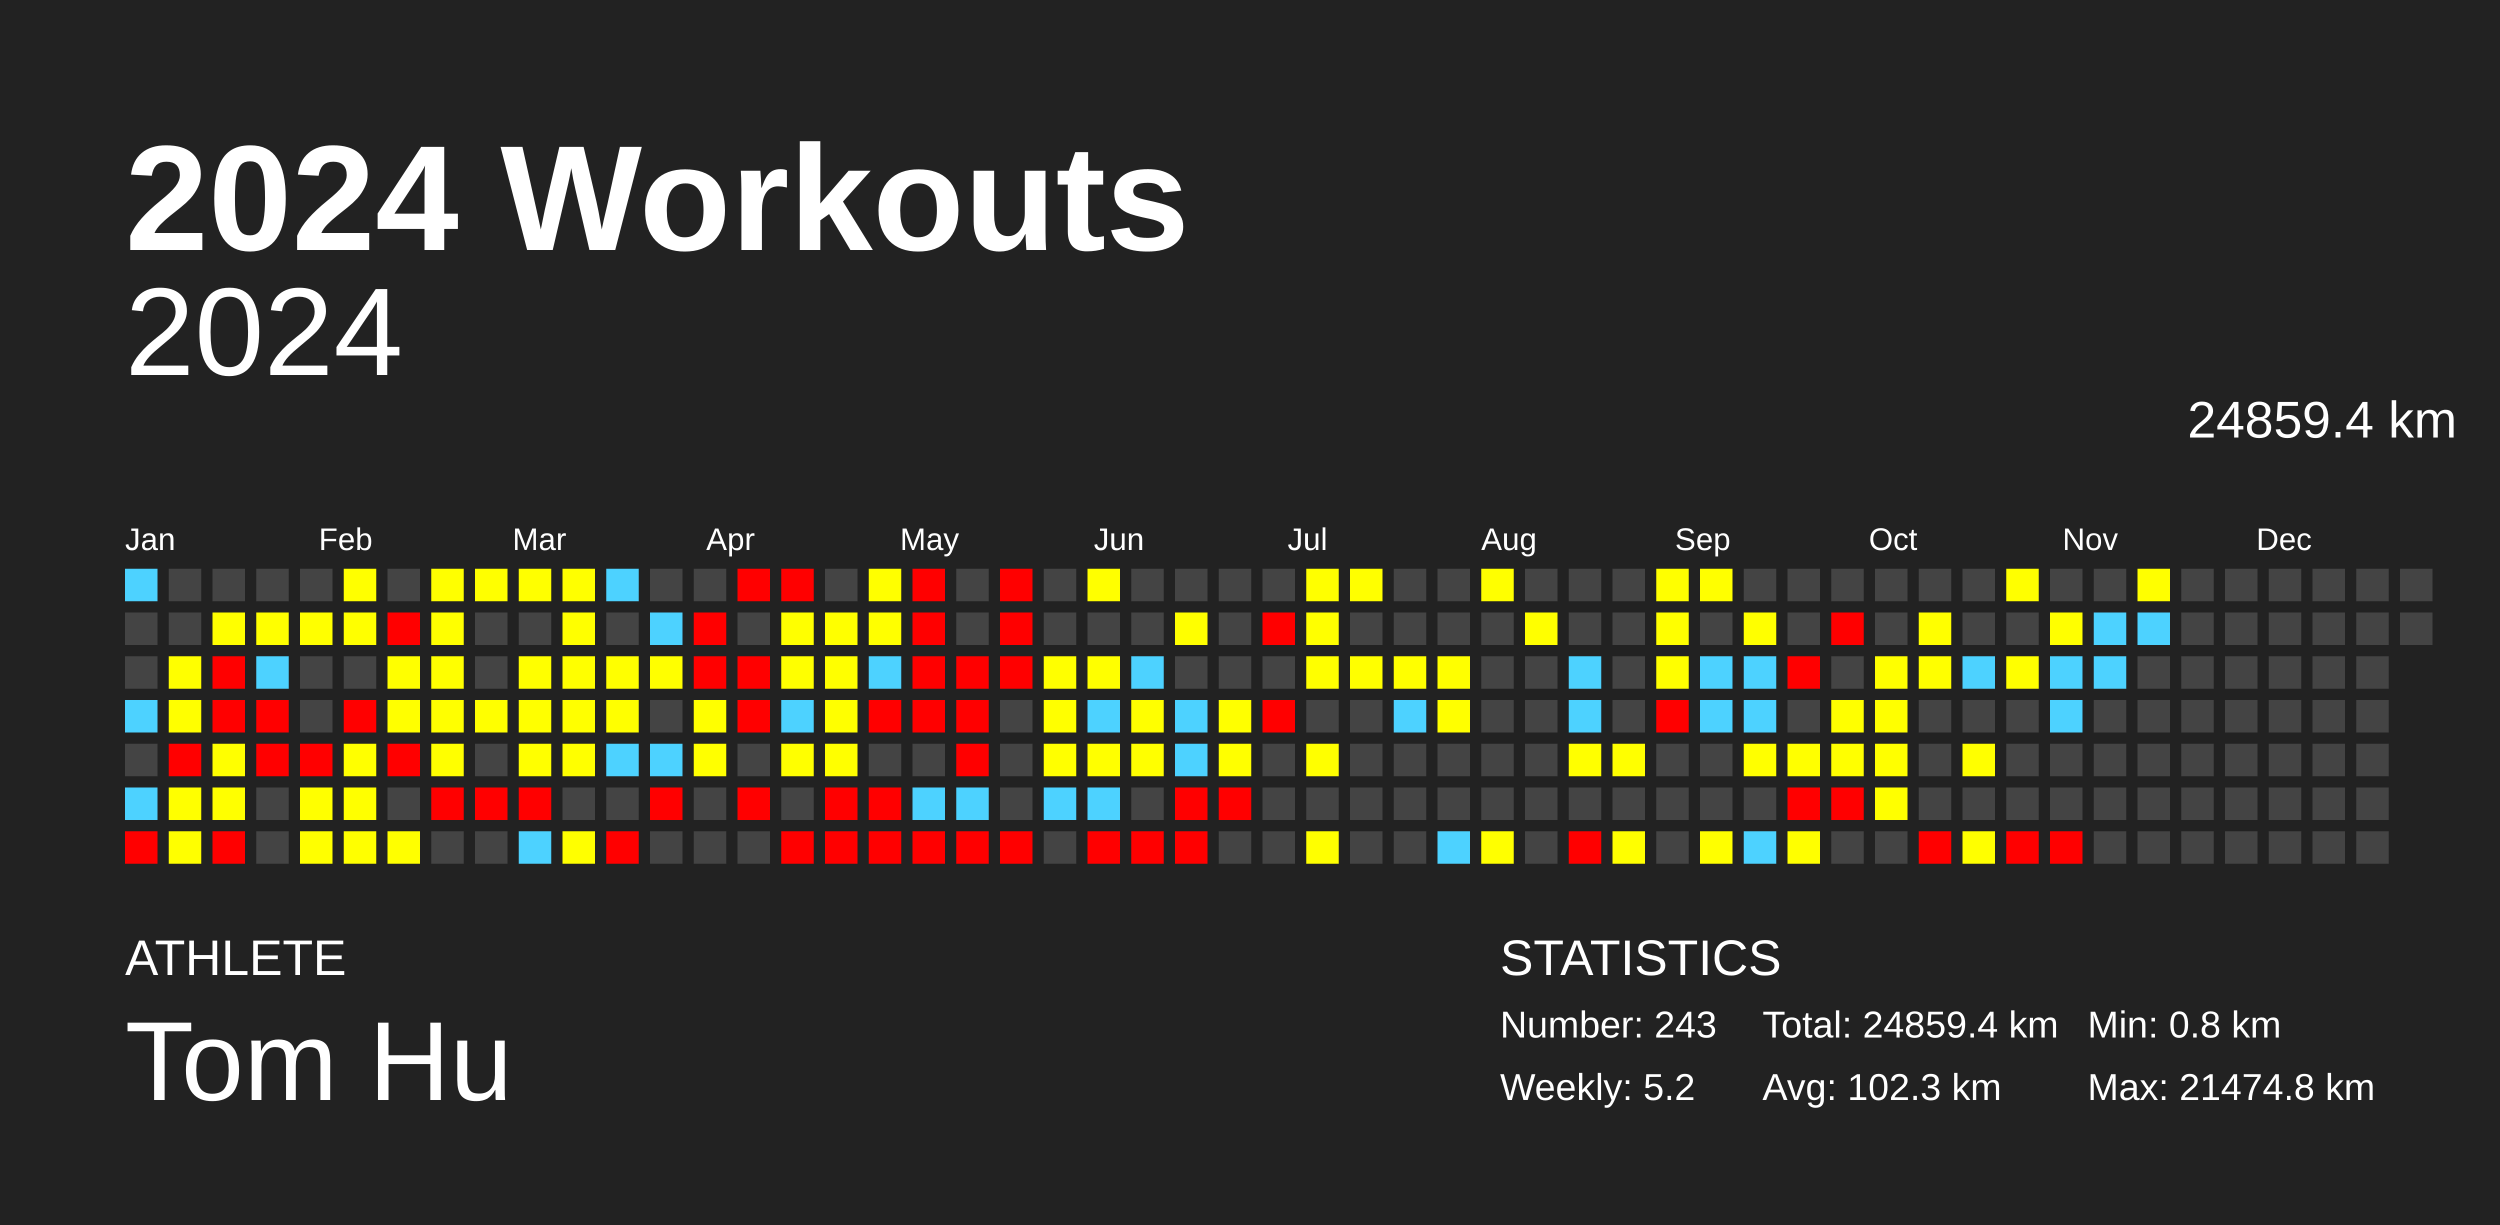
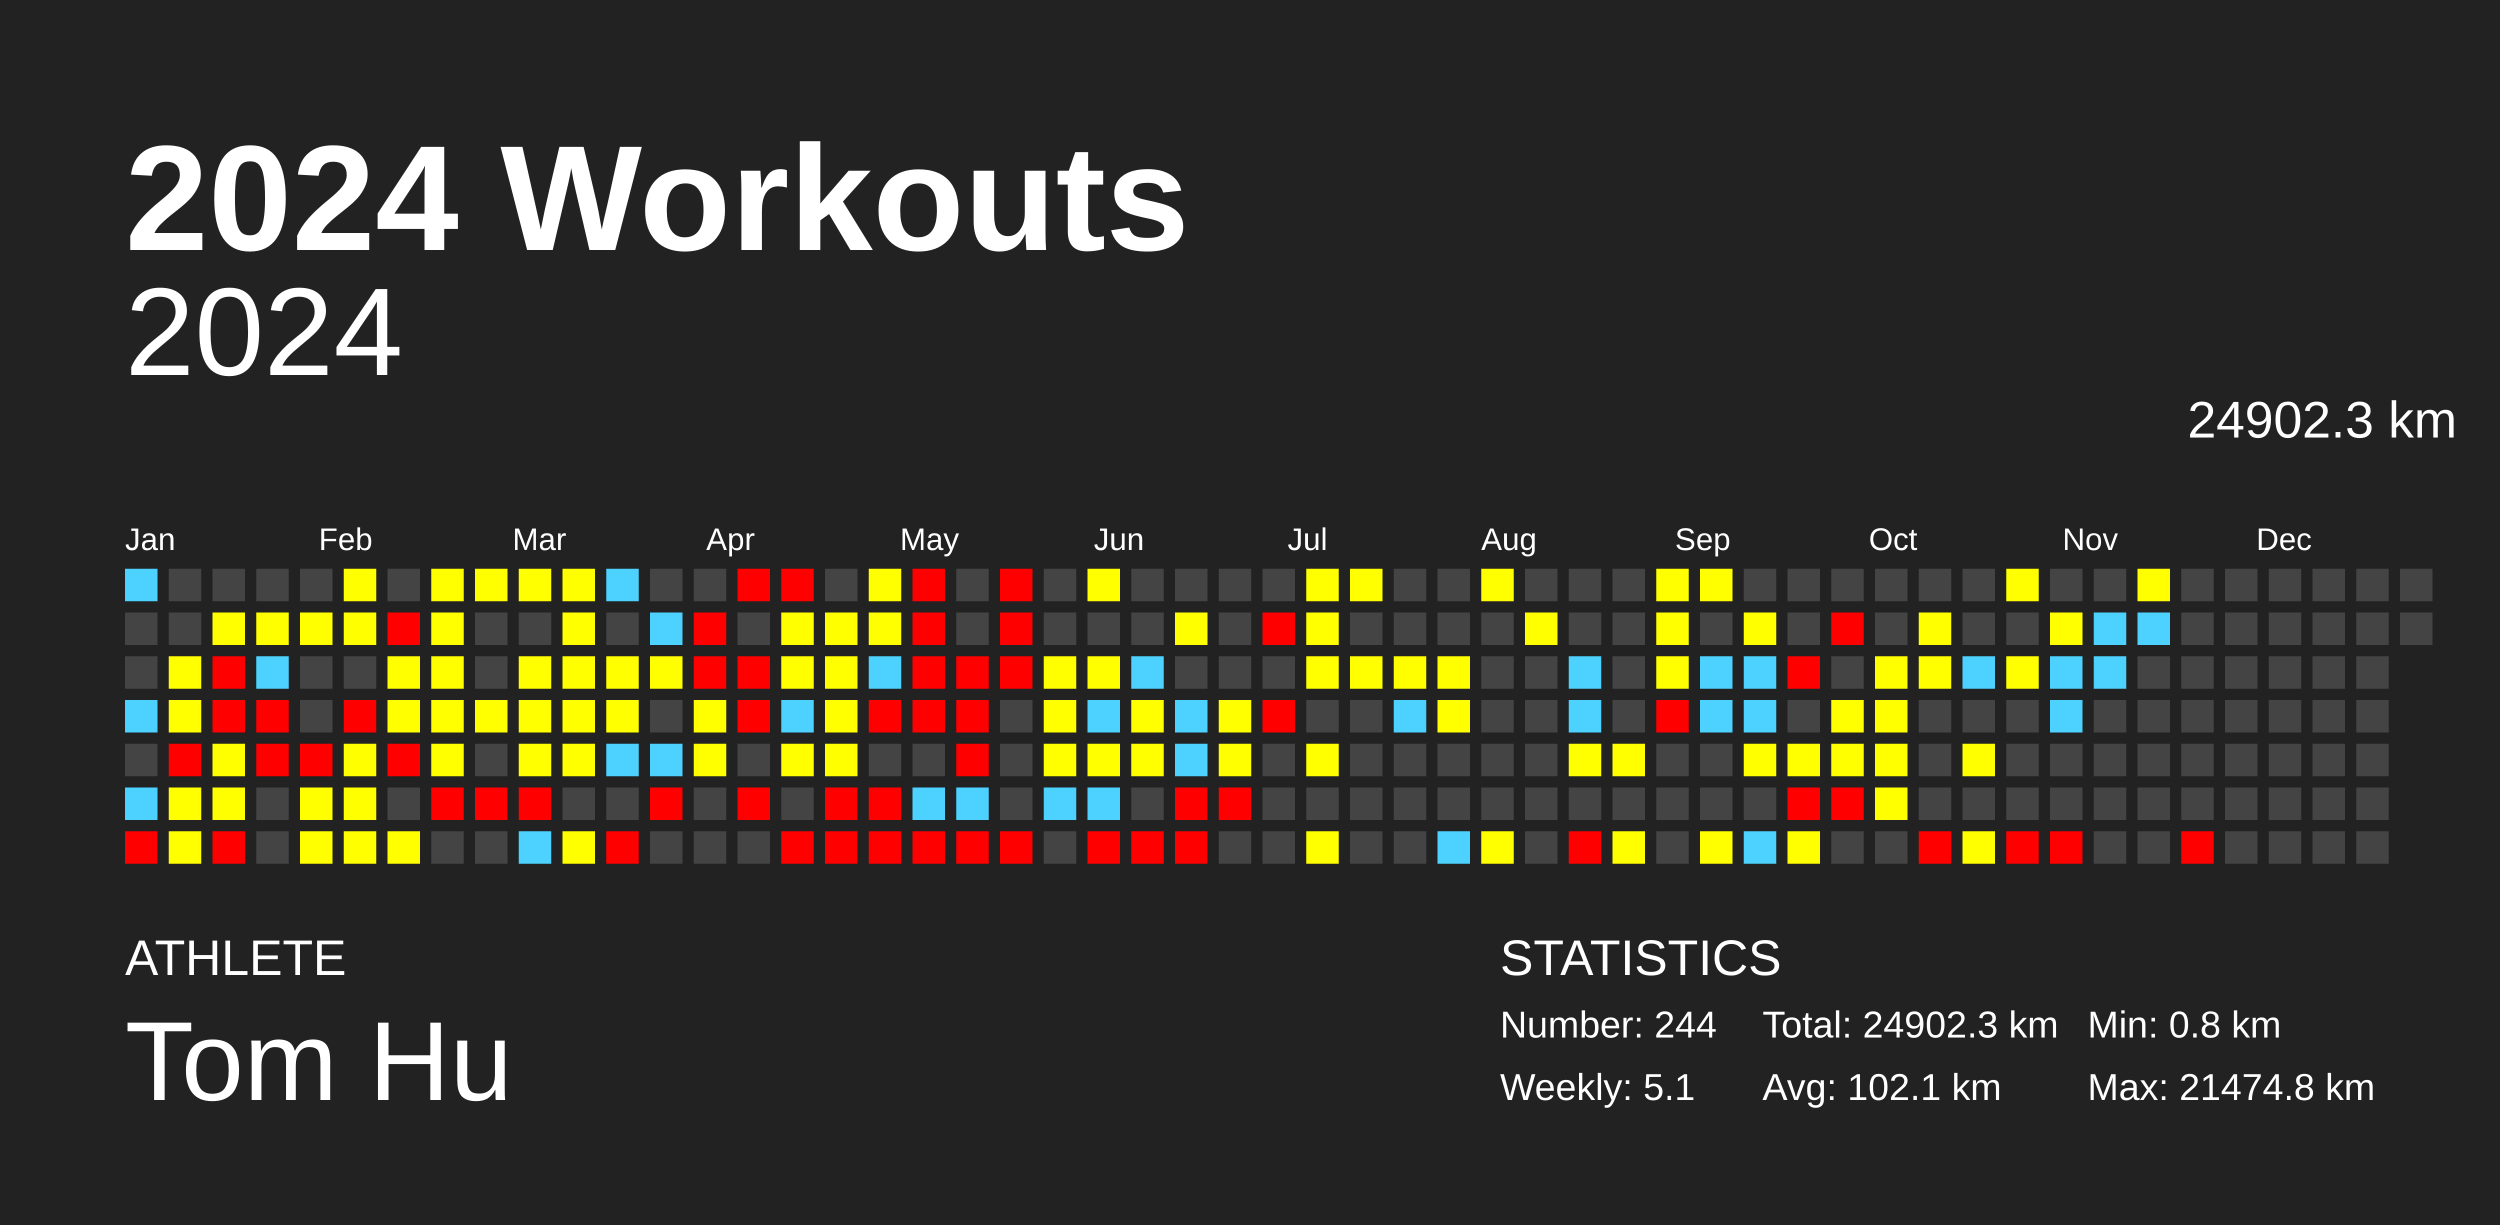
<svg xmlns="http://www.w3.org/2000/svg" baseProfile="full" height="98mm" version="1.1" viewBox="0,0,200,98" width="200mm">
  <defs />
  <rect fill="#222222" height="98" width="200" x="0" y="0" />
  <text fill="#FFFFFF" style="font-size:12px; font-family:Arial; font-weight:bold;" x="10" y="20">2024 Workouts</text>
  <text fill="#FFFFFF" style="font-size:4px; font-family:Arial" x="10" y="78">ATHLETE</text>
  <text fill="#FFFFFF" style="font-size:9px; font-family:Arial" x="10" y="88">Tom Hu</text>
  <text fill="#FFFFFF" style="font-size:4px; font-family:Arial" x="120" y="78">STATISTICS</text>
-   <text fill="#FFFFFF" style="font-size:3px; font-family:Arial" x="120" y="83">Number: 243</text>
-   <text fill="#FFFFFF" style="font-size:3px; font-family:Arial" x="120" y="88">Weekly: 5.2</text>
-   <text fill="#FFFFFF" style="font-size:3px; font-family:Arial" x="141" y="83">Total: 24859.4 km</text>
-   <text fill="#FFFFFF" style="font-size:3px; font-family:Arial" x="141" y="88">Avg: 102.3 km</text>
+   <text fill="#FFFFFF" style="font-size:3px; font-family:Arial" x="120" y="83">Number: 244</text>
+   <text fill="#FFFFFF" style="font-size:3px; font-family:Arial" x="120" y="88">Weekly: 5.1</text>
+   <text fill="#FFFFFF" style="font-size:3px; font-family:Arial" x="141" y="83">Total: 24902.3 km</text>
+   <text fill="#FFFFFF" style="font-size:3px; font-family:Arial" x="141" y="88">Avg: 102.1 km</text>
  <text fill="#FFFFFF" style="font-size:3px; font-family:Arial" x="167" y="83">Min: 0.8 km</text>
  <text fill="#FFFFFF" style="font-size:3px; font-family:Arial" x="167" y="88">Max: 21474.8 km</text>
  <text alignment-baseline="hanging" fill="#FFFFFF" style="font-size:10.0px; font-family:Arial;" x="10" y="30">2024</text>
-   <text alignment-baseline="hanging" fill="#FFFFFF" style="font-size:4.125px; font-family:Arial;" x="175" y="35">24859.4 km</text>
+   <text alignment-baseline="hanging" fill="#FFFFFF" style="font-size:4.125px; font-family:Arial;" x="175" y="35">24902.3 km</text>
  <text fill="#FFFFFF" style="font-size:2.5px; font-family:Arial" x="10.0" y="44">Jan</text>
  <text fill="#FFFFFF" style="font-size:2.5px; font-family:Arial" x="25.5" y="44">Feb</text>
  <text fill="#FFFFFF" style="font-size:2.5px; font-family:Arial" x="41.0" y="44">Mar</text>
  <text fill="#FFFFFF" style="font-size:2.5px; font-family:Arial" x="56.5" y="44">Apr</text>
  <text fill="#FFFFFF" style="font-size:2.5px; font-family:Arial" x="72.0" y="44">May</text>
  <text fill="#FFFFFF" style="font-size:2.5px; font-family:Arial" x="87.5" y="44">Jun</text>
  <text fill="#FFFFFF" style="font-size:2.5px; font-family:Arial" x="103.0" y="44">Jul</text>
  <text fill="#FFFFFF" style="font-size:2.5px; font-family:Arial" x="118.5" y="44">Aug</text>
  <text fill="#FFFFFF" style="font-size:2.5px; font-family:Arial" x="134.0" y="44">Sep</text>
  <text fill="#FFFFFF" style="font-size:2.5px; font-family:Arial" x="149.5" y="44">Oct</text>
  <text fill="#FFFFFF" style="font-size:2.5px; font-family:Arial" x="165.0" y="44">Nov</text>
  <text fill="#FFFFFF" style="font-size:2.5px; font-family:Arial" x="180.5" y="44">Dec</text>
  <rect fill="#4dd2ff" height="2.6" width="2.6" x="10.0" y="45.5" />
  <rect fill="#444444" height="2.6" width="2.6" x="10.0" y="49.0" />
  <rect fill="#444444" height="2.6" width="2.6" x="10.0" y="52.5" />
  <rect fill="#4dd2ff" height="2.6" width="2.6" x="10.0" y="56.0" />
  <rect fill="#444444" height="2.6" width="2.6" x="10.0" y="59.5" />
  <rect fill="#4dd2ff" height="2.6" width="2.6" x="10.0" y="63.0" />
  <rect fill="red" height="2.6" width="2.6" x="10.0" y="66.5" />
  <rect fill="#444444" height="2.6" width="2.6" x="13.5" y="45.5" />
  <rect fill="#444444" height="2.6" width="2.6" x="13.5" y="49.0" />
  <rect fill="#ffff00" height="2.6" width="2.6" x="13.5" y="52.5" />
  <rect fill="#ffff00" height="2.6" width="2.6" x="13.5" y="56.0" />
  <rect fill="red" height="2.6" width="2.6" x="13.5" y="59.5" />
  <rect fill="#ffff00" height="2.6" width="2.6" x="13.5" y="63.0" />
  <rect fill="#ffff00" height="2.6" width="2.6" x="13.5" y="66.5" />
  <rect fill="#444444" height="2.6" width="2.6" x="17.0" y="45.5" />
  <rect fill="#ffff00" height="2.6" width="2.6" x="17.0" y="49.0" />
  <rect fill="red" height="2.6" width="2.6" x="17.0" y="52.5" />
  <rect fill="red" height="2.6" width="2.6" x="17.0" y="56.0" />
  <rect fill="#ffff00" height="2.6" width="2.6" x="17.0" y="59.5" />
  <rect fill="#ffff00" height="2.6" width="2.6" x="17.0" y="63.0" />
  <rect fill="red" height="2.6" width="2.6" x="17.0" y="66.5" />
  <rect fill="#444444" height="2.6" width="2.6" x="20.5" y="45.5" />
  <rect fill="#ffff00" height="2.6" width="2.6" x="20.5" y="49.0" />
  <rect fill="#4dd2ff" height="2.6" width="2.6" x="20.5" y="52.5" />
  <rect fill="red" height="2.6" width="2.6" x="20.5" y="56.0" />
  <rect fill="red" height="2.6" width="2.6" x="20.5" y="59.5" />
  <rect fill="#444444" height="2.6" width="2.6" x="20.5" y="63.0" />
  <rect fill="#444444" height="2.6" width="2.6" x="20.5" y="66.5" />
  <rect fill="#444444" height="2.6" width="2.6" x="24.0" y="45.5" />
  <rect fill="#ffff00" height="2.6" width="2.6" x="24.0" y="49.0" />
  <rect fill="#444444" height="2.6" width="2.6" x="24.0" y="52.5" />
  <rect fill="#444444" height="2.6" width="2.6" x="24.0" y="56.0" />
  <rect fill="red" height="2.6" width="2.6" x="24.0" y="59.5" />
  <rect fill="#ffff00" height="2.6" width="2.6" x="24.0" y="63.0" />
  <rect fill="#ffff00" height="2.6" width="2.6" x="24.0" y="66.5" />
  <rect fill="#ffff00" height="2.6" width="2.6" x="27.5" y="45.5" />
  <rect fill="#ffff00" height="2.6" width="2.6" x="27.5" y="49.0" />
  <rect fill="#444444" height="2.6" width="2.6" x="27.5" y="52.5" />
  <rect fill="red" height="2.6" width="2.6" x="27.5" y="56.0" />
  <rect fill="#ffff00" height="2.6" width="2.6" x="27.5" y="59.5" />
  <rect fill="#ffff00" height="2.6" width="2.6" x="27.5" y="63.0" />
  <rect fill="#ffff00" height="2.6" width="2.6" x="27.5" y="66.5" />
  <rect fill="#444444" height="2.6" width="2.6" x="31.0" y="45.5" />
  <rect fill="red" height="2.6" width="2.6" x="31.0" y="49.0" />
  <rect fill="#ffff00" height="2.6" width="2.6" x="31.0" y="52.5" />
  <rect fill="#ffff00" height="2.6" width="2.6" x="31.0" y="56.0" />
  <rect fill="red" height="2.6" width="2.6" x="31.0" y="59.5" />
  <rect fill="#444444" height="2.6" width="2.6" x="31.0" y="63.0" />
  <rect fill="#ffff00" height="2.6" width="2.6" x="31.0" y="66.5" />
  <rect fill="#ffff00" height="2.6" width="2.6" x="34.5" y="45.5" />
  <rect fill="#ffff00" height="2.6" width="2.6" x="34.5" y="49.0" />
  <rect fill="#ffff00" height="2.6" width="2.6" x="34.5" y="52.5" />
  <rect fill="#ffff00" height="2.6" width="2.6" x="34.5" y="56.0" />
  <rect fill="#ffff00" height="2.6" width="2.6" x="34.5" y="59.5" />
  <rect fill="red" height="2.6" width="2.6" x="34.5" y="63.0" />
  <rect fill="#444444" height="2.6" width="2.6" x="34.5" y="66.5" />
  <rect fill="#ffff00" height="2.6" width="2.6" x="38.0" y="45.5" />
  <rect fill="#444444" height="2.6" width="2.6" x="38.0" y="49.0" />
  <rect fill="#444444" height="2.6" width="2.6" x="38.0" y="52.5" />
  <rect fill="#ffff00" height="2.6" width="2.6" x="38.0" y="56.0" />
  <rect fill="#444444" height="2.6" width="2.6" x="38.0" y="59.5" />
  <rect fill="red" height="2.6" width="2.6" x="38.0" y="63.0" />
  <rect fill="#444444" height="2.6" width="2.6" x="38.0" y="66.5" />
  <rect fill="#ffff00" height="2.6" width="2.6" x="41.5" y="45.5" />
  <rect fill="#444444" height="2.6" width="2.6" x="41.5" y="49.0" />
  <rect fill="#ffff00" height="2.6" width="2.6" x="41.5" y="52.5" />
  <rect fill="#ffff00" height="2.6" width="2.6" x="41.5" y="56.0" />
  <rect fill="#ffff00" height="2.6" width="2.6" x="41.5" y="59.5" />
  <rect fill="red" height="2.6" width="2.6" x="41.5" y="63.0" />
  <rect fill="#4dd2ff" height="2.6" width="2.6" x="41.5" y="66.5" />
  <rect fill="#ffff00" height="2.6" width="2.6" x="45.0" y="45.5" />
  <rect fill="#ffff00" height="2.6" width="2.6" x="45.0" y="49.0" />
  <rect fill="#ffff00" height="2.6" width="2.6" x="45.0" y="52.5" />
  <rect fill="#ffff00" height="2.6" width="2.6" x="45.0" y="56.0" />
  <rect fill="#ffff00" height="2.6" width="2.6" x="45.0" y="59.5" />
  <rect fill="#444444" height="2.6" width="2.6" x="45.0" y="63.0" />
  <rect fill="#ffff00" height="2.6" width="2.6" x="45.0" y="66.5" />
  <rect fill="#4dd2ff" height="2.6" width="2.6" x="48.5" y="45.5" />
  <rect fill="#444444" height="2.6" width="2.6" x="48.5" y="49.0" />
  <rect fill="#ffff00" height="2.6" width="2.6" x="48.5" y="52.5" />
  <rect fill="#ffff00" height="2.6" width="2.6" x="48.5" y="56.0" />
  <rect fill="#4dd2ff" height="2.6" width="2.6" x="48.5" y="59.5" />
  <rect fill="#444444" height="2.6" width="2.6" x="48.5" y="63.0" />
  <rect fill="red" height="2.6" width="2.6" x="48.5" y="66.5" />
  <rect fill="#444444" height="2.6" width="2.6" x="52.0" y="45.5" />
  <rect fill="#4dd2ff" height="2.6" width="2.6" x="52.0" y="49.0" />
  <rect fill="#ffff00" height="2.6" width="2.6" x="52.0" y="52.5" />
  <rect fill="#444444" height="2.6" width="2.6" x="52.0" y="56.0" />
  <rect fill="#4dd2ff" height="2.6" width="2.6" x="52.0" y="59.5" />
  <rect fill="red" height="2.6" width="2.6" x="52.0" y="63.0" />
  <rect fill="#444444" height="2.6" width="2.6" x="52.0" y="66.5" />
  <rect fill="#444444" height="2.6" width="2.6" x="55.5" y="45.5" />
  <rect fill="red" height="2.6" width="2.6" x="55.5" y="49.0" />
  <rect fill="red" height="2.6" width="2.6" x="55.5" y="52.5" />
  <rect fill="#ffff00" height="2.6" width="2.6" x="55.5" y="56.0" />
  <rect fill="#ffff00" height="2.6" width="2.6" x="55.5" y="59.5" />
  <rect fill="#444444" height="2.6" width="2.6" x="55.5" y="63.0" />
  <rect fill="#444444" height="2.6" width="2.6" x="55.5" y="66.5" />
  <rect fill="red" height="2.6" width="2.6" x="59.0" y="45.5" />
  <rect fill="#444444" height="2.6" width="2.6" x="59.0" y="49.0" />
  <rect fill="red" height="2.6" width="2.6" x="59.0" y="52.5" />
  <rect fill="red" height="2.6" width="2.6" x="59.0" y="56.0" />
  <rect fill="#444444" height="2.6" width="2.6" x="59.0" y="59.5" />
  <rect fill="red" height="2.6" width="2.6" x="59.0" y="63.0" />
  <rect fill="#444444" height="2.6" width="2.6" x="59.0" y="66.5" />
  <rect fill="red" height="2.6" width="2.6" x="62.5" y="45.5" />
  <rect fill="#ffff00" height="2.6" width="2.6" x="62.5" y="49.0" />
  <rect fill="#ffff00" height="2.6" width="2.6" x="62.5" y="52.5" />
  <rect fill="#4dd2ff" height="2.6" width="2.6" x="62.5" y="56.0" />
  <rect fill="#ffff00" height="2.6" width="2.6" x="62.5" y="59.5" />
  <rect fill="#444444" height="2.6" width="2.6" x="62.5" y="63.0" />
  <rect fill="red" height="2.6" width="2.6" x="62.5" y="66.5" />
  <rect fill="#444444" height="2.6" width="2.6" x="66.0" y="45.5" />
  <rect fill="#ffff00" height="2.6" width="2.6" x="66.0" y="49.0" />
  <rect fill="#ffff00" height="2.6" width="2.6" x="66.0" y="52.5" />
  <rect fill="#ffff00" height="2.6" width="2.6" x="66.0" y="56.0" />
  <rect fill="#ffff00" height="2.6" width="2.6" x="66.0" y="59.5" />
  <rect fill="red" height="2.6" width="2.6" x="66.0" y="63.0" />
  <rect fill="red" height="2.6" width="2.6" x="66.0" y="66.5" />
  <rect fill="#ffff00" height="2.6" width="2.6" x="69.5" y="45.5" />
  <rect fill="#ffff00" height="2.6" width="2.6" x="69.5" y="49.0" />
  <rect fill="#4dd2ff" height="2.6" width="2.6" x="69.5" y="52.5" />
  <rect fill="red" height="2.6" width="2.6" x="69.5" y="56.0" />
  <rect fill="#444444" height="2.6" width="2.6" x="69.5" y="59.5" />
  <rect fill="red" height="2.6" width="2.6" x="69.5" y="63.0" />
  <rect fill="red" height="2.6" width="2.6" x="69.5" y="66.5" />
  <rect fill="red" height="2.6" width="2.6" x="73.0" y="45.5" />
  <rect fill="red" height="2.6" width="2.6" x="73.0" y="49.0" />
  <rect fill="red" height="2.6" width="2.6" x="73.0" y="52.5" />
  <rect fill="red" height="2.6" width="2.6" x="73.0" y="56.0" />
  <rect fill="#444444" height="2.6" width="2.6" x="73.0" y="59.5" />
  <rect fill="#4dd2ff" height="2.6" width="2.6" x="73.0" y="63.0" />
  <rect fill="red" height="2.6" width="2.6" x="73.0" y="66.5" />
  <rect fill="#444444" height="2.6" width="2.6" x="76.5" y="45.5" />
  <rect fill="#444444" height="2.6" width="2.6" x="76.5" y="49.0" />
  <rect fill="red" height="2.6" width="2.6" x="76.5" y="52.5" />
  <rect fill="red" height="2.6" width="2.6" x="76.5" y="56.0" />
  <rect fill="red" height="2.6" width="2.6" x="76.5" y="59.5" />
  <rect fill="#4dd2ff" height="2.6" width="2.6" x="76.5" y="63.0" />
  <rect fill="red" height="2.6" width="2.6" x="76.5" y="66.5" />
  <rect fill="red" height="2.6" width="2.6" x="80.0" y="45.5" />
  <rect fill="red" height="2.6" width="2.6" x="80.0" y="49.0" />
  <rect fill="red" height="2.6" width="2.6" x="80.0" y="52.5" />
  <rect fill="#444444" height="2.6" width="2.6" x="80.0" y="56.0" />
  <rect fill="#444444" height="2.6" width="2.6" x="80.0" y="59.5" />
  <rect fill="#444444" height="2.6" width="2.6" x="80.0" y="63.0" />
  <rect fill="red" height="2.6" width="2.6" x="80.0" y="66.5" />
  <rect fill="#444444" height="2.6" width="2.6" x="83.5" y="45.5" />
  <rect fill="#444444" height="2.6" width="2.6" x="83.5" y="49.0" />
  <rect fill="#ffff00" height="2.6" width="2.6" x="83.5" y="52.5" />
  <rect fill="#ffff00" height="2.6" width="2.6" x="83.5" y="56.0" />
  <rect fill="#ffff00" height="2.6" width="2.6" x="83.5" y="59.5" />
  <rect fill="#4dd2ff" height="2.6" width="2.6" x="83.5" y="63.0" />
  <rect fill="#444444" height="2.6" width="2.6" x="83.5" y="66.5" />
  <rect fill="#ffff00" height="2.6" width="2.6" x="87.0" y="45.5" />
  <rect fill="#444444" height="2.6" width="2.6" x="87.0" y="49.0" />
  <rect fill="#ffff00" height="2.6" width="2.6" x="87.0" y="52.5" />
  <rect fill="#4dd2ff" height="2.6" width="2.6" x="87.0" y="56.0" />
  <rect fill="#ffff00" height="2.6" width="2.6" x="87.0" y="59.5" />
  <rect fill="#4dd2ff" height="2.6" width="2.6" x="87.0" y="63.0" />
  <rect fill="red" height="2.6" width="2.6" x="87.0" y="66.5" />
  <rect fill="#444444" height="2.6" width="2.6" x="90.5" y="45.5" />
  <rect fill="#444444" height="2.6" width="2.6" x="90.5" y="49.0" />
  <rect fill="#4dd2ff" height="2.6" width="2.6" x="90.5" y="52.5" />
  <rect fill="#ffff00" height="2.6" width="2.6" x="90.5" y="56.0" />
  <rect fill="#ffff00" height="2.6" width="2.6" x="90.5" y="59.5" />
  <rect fill="#444444" height="2.6" width="2.6" x="90.5" y="63.0" />
  <rect fill="red" height="2.6" width="2.6" x="90.5" y="66.5" />
  <rect fill="#444444" height="2.6" width="2.6" x="94.0" y="45.5" />
  <rect fill="#ffff00" height="2.6" width="2.6" x="94.0" y="49.0" />
  <rect fill="#444444" height="2.6" width="2.6" x="94.0" y="52.5" />
  <rect fill="#4dd2ff" height="2.6" width="2.6" x="94.0" y="56.0" />
  <rect fill="#4dd2ff" height="2.6" width="2.6" x="94.0" y="59.5" />
  <rect fill="red" height="2.6" width="2.6" x="94.0" y="63.0" />
  <rect fill="red" height="2.6" width="2.6" x="94.0" y="66.5" />
  <rect fill="#444444" height="2.6" width="2.6" x="97.5" y="45.5" />
  <rect fill="#444444" height="2.6" width="2.6" x="97.5" y="49.0" />
  <rect fill="#444444" height="2.6" width="2.6" x="97.5" y="52.5" />
  <rect fill="#ffff00" height="2.6" width="2.6" x="97.5" y="56.0" />
  <rect fill="#ffff00" height="2.6" width="2.6" x="97.5" y="59.5" />
  <rect fill="red" height="2.6" width="2.6" x="97.5" y="63.0" />
  <rect fill="#444444" height="2.6" width="2.6" x="97.5" y="66.5" />
  <rect fill="#444444" height="2.6" width="2.6" x="101.0" y="45.5" />
  <rect fill="red" height="2.6" width="2.6" x="101.0" y="49.0" />
  <rect fill="#444444" height="2.6" width="2.6" x="101.0" y="52.5" />
  <rect fill="red" height="2.6" width="2.6" x="101.0" y="56.0" />
  <rect fill="#444444" height="2.6" width="2.6" x="101.0" y="59.5" />
  <rect fill="#444444" height="2.6" width="2.6" x="101.0" y="63.0" />
  <rect fill="#444444" height="2.6" width="2.6" x="101.0" y="66.5" />
  <rect fill="#ffff00" height="2.6" width="2.6" x="104.5" y="45.5" />
  <rect fill="#ffff00" height="2.6" width="2.6" x="104.5" y="49.0" />
  <rect fill="#ffff00" height="2.6" width="2.6" x="104.5" y="52.5" />
  <rect fill="#444444" height="2.6" width="2.6" x="104.5" y="56.0" />
  <rect fill="#ffff00" height="2.6" width="2.6" x="104.5" y="59.5" />
  <rect fill="#444444" height="2.6" width="2.6" x="104.5" y="63.0" />
  <rect fill="#ffff00" height="2.6" width="2.6" x="104.5" y="66.5" />
  <rect fill="#ffff00" height="2.6" width="2.6" x="108.0" y="45.5" />
  <rect fill="#444444" height="2.6" width="2.6" x="108.0" y="49.0" />
  <rect fill="#ffff00" height="2.6" width="2.6" x="108.0" y="52.5" />
  <rect fill="#444444" height="2.6" width="2.6" x="108.0" y="56.0" />
  <rect fill="#444444" height="2.6" width="2.6" x="108.0" y="59.5" />
  <rect fill="#444444" height="2.6" width="2.6" x="108.0" y="63.0" />
  <rect fill="#444444" height="2.6" width="2.6" x="108.0" y="66.5" />
  <rect fill="#444444" height="2.6" width="2.6" x="111.5" y="45.5" />
  <rect fill="#444444" height="2.6" width="2.6" x="111.5" y="49.0" />
  <rect fill="#ffff00" height="2.6" width="2.6" x="111.5" y="52.5" />
  <rect fill="#4dd2ff" height="2.6" width="2.6" x="111.5" y="56.0" />
  <rect fill="#444444" height="2.6" width="2.6" x="111.5" y="59.5" />
  <rect fill="#444444" height="2.6" width="2.6" x="111.5" y="63.0" />
  <rect fill="#444444" height="2.6" width="2.6" x="111.5" y="66.5" />
  <rect fill="#444444" height="2.6" width="2.6" x="115.0" y="45.5" />
  <rect fill="#444444" height="2.6" width="2.6" x="115.0" y="49.0" />
  <rect fill="#ffff00" height="2.6" width="2.6" x="115.0" y="52.5" />
  <rect fill="#ffff00" height="2.6" width="2.6" x="115.0" y="56.0" />
  <rect fill="#444444" height="2.6" width="2.6" x="115.0" y="59.5" />
  <rect fill="#444444" height="2.6" width="2.6" x="115.0" y="63.0" />
  <rect fill="#4dd2ff" height="2.6" width="2.6" x="115.0" y="66.5" />
  <rect fill="#ffff00" height="2.6" width="2.6" x="118.5" y="45.5" />
  <rect fill="#444444" height="2.6" width="2.6" x="118.5" y="49.0" />
  <rect fill="#444444" height="2.6" width="2.6" x="118.5" y="52.5" />
  <rect fill="#444444" height="2.6" width="2.6" x="118.5" y="56.0" />
  <rect fill="#444444" height="2.6" width="2.6" x="118.5" y="59.5" />
  <rect fill="#444444" height="2.6" width="2.6" x="118.5" y="63.0" />
  <rect fill="#ffff00" height="2.6" width="2.6" x="118.5" y="66.5" />
  <rect fill="#444444" height="2.6" width="2.6" x="122.0" y="45.5" />
  <rect fill="#ffff00" height="2.6" width="2.6" x="122.0" y="49.0" />
  <rect fill="#444444" height="2.6" width="2.6" x="122.0" y="52.5" />
  <rect fill="#444444" height="2.6" width="2.6" x="122.0" y="56.0" />
  <rect fill="#444444" height="2.6" width="2.6" x="122.0" y="59.5" />
  <rect fill="#444444" height="2.6" width="2.6" x="122.0" y="63.0" />
  <rect fill="#444444" height="2.6" width="2.6" x="122.0" y="66.5" />
  <rect fill="#444444" height="2.6" width="2.6" x="125.5" y="45.5" />
  <rect fill="#444444" height="2.6" width="2.6" x="125.5" y="49.0" />
  <rect fill="#4dd2ff" height="2.6" width="2.6" x="125.5" y="52.5" />
  <rect fill="#4dd2ff" height="2.6" width="2.6" x="125.5" y="56.0" />
  <rect fill="#ffff00" height="2.6" width="2.6" x="125.5" y="59.5" />
  <rect fill="#444444" height="2.6" width="2.6" x="125.5" y="63.0" />
  <rect fill="red" height="2.6" width="2.6" x="125.5" y="66.5" />
  <rect fill="#444444" height="2.6" width="2.6" x="129.0" y="45.5" />
  <rect fill="#444444" height="2.6" width="2.6" x="129.0" y="49.0" />
  <rect fill="#444444" height="2.6" width="2.6" x="129.0" y="52.5" />
  <rect fill="#444444" height="2.6" width="2.6" x="129.0" y="56.0" />
  <rect fill="#ffff00" height="2.6" width="2.6" x="129.0" y="59.5" />
  <rect fill="#444444" height="2.6" width="2.6" x="129.0" y="63.0" />
  <rect fill="#ffff00" height="2.6" width="2.6" x="129.0" y="66.5" />
  <rect fill="#ffff00" height="2.6" width="2.6" x="132.5" y="45.5" />
  <rect fill="#ffff00" height="2.6" width="2.6" x="132.5" y="49.0" />
  <rect fill="#ffff00" height="2.6" width="2.6" x="132.5" y="52.5" />
  <rect fill="red" height="2.6" width="2.6" x="132.5" y="56.0" />
  <rect fill="#444444" height="2.6" width="2.6" x="132.5" y="59.5" />
  <rect fill="#444444" height="2.6" width="2.6" x="132.5" y="63.0" />
  <rect fill="#444444" height="2.6" width="2.6" x="132.5" y="66.5" />
  <rect fill="#ffff00" height="2.6" width="2.6" x="136.0" y="45.5" />
  <rect fill="#444444" height="2.6" width="2.6" x="136.0" y="49.0" />
  <rect fill="#4dd2ff" height="2.6" width="2.6" x="136.0" y="52.5" />
  <rect fill="#4dd2ff" height="2.6" width="2.6" x="136.0" y="56.0" />
  <rect fill="#444444" height="2.6" width="2.6" x="136.0" y="59.5" />
  <rect fill="#444444" height="2.6" width="2.6" x="136.0" y="63.0" />
  <rect fill="#ffff00" height="2.6" width="2.6" x="136.0" y="66.5" />
  <rect fill="#444444" height="2.6" width="2.6" x="139.5" y="45.5" />
  <rect fill="#ffff00" height="2.6" width="2.6" x="139.5" y="49.0" />
  <rect fill="#4dd2ff" height="2.6" width="2.6" x="139.5" y="52.5" />
  <rect fill="#4dd2ff" height="2.6" width="2.6" x="139.5" y="56.0" />
  <rect fill="#ffff00" height="2.6" width="2.6" x="139.5" y="59.5" />
  <rect fill="#444444" height="2.6" width="2.6" x="139.5" y="63.0" />
  <rect fill="#4dd2ff" height="2.6" width="2.6" x="139.5" y="66.5" />
  <rect fill="#444444" height="2.6" width="2.6" x="143.0" y="45.5" />
  <rect fill="#444444" height="2.6" width="2.6" x="143.0" y="49.0" />
  <rect fill="red" height="2.6" width="2.6" x="143.0" y="52.5" />
  <rect fill="#444444" height="2.6" width="2.6" x="143.0" y="56.0" />
  <rect fill="#ffff00" height="2.6" width="2.6" x="143.0" y="59.5" />
  <rect fill="red" height="2.6" width="2.6" x="143.0" y="63.0" />
  <rect fill="#ffff00" height="2.6" width="2.6" x="143.0" y="66.5" />
  <rect fill="#444444" height="2.6" width="2.6" x="146.5" y="45.5" />
  <rect fill="red" height="2.6" width="2.6" x="146.5" y="49.0" />
  <rect fill="#444444" height="2.6" width="2.6" x="146.5" y="52.5" />
  <rect fill="#ffff00" height="2.6" width="2.6" x="146.5" y="56.0" />
  <rect fill="#ffff00" height="2.6" width="2.6" x="146.5" y="59.5" />
  <rect fill="red" height="2.6" width="2.6" x="146.5" y="63.0" />
  <rect fill="#444444" height="2.6" width="2.6" x="146.5" y="66.5" />
  <rect fill="#444444" height="2.6" width="2.6" x="150.0" y="45.5" />
  <rect fill="#444444" height="2.6" width="2.6" x="150.0" y="49.0" />
  <rect fill="#ffff00" height="2.6" width="2.6" x="150.0" y="52.5" />
  <rect fill="#ffff00" height="2.6" width="2.6" x="150.0" y="56.0" />
  <rect fill="#ffff00" height="2.6" width="2.6" x="150.0" y="59.5" />
  <rect fill="#ffff00" height="2.6" width="2.6" x="150.0" y="63.0" />
  <rect fill="#444444" height="2.6" width="2.6" x="150.0" y="66.5" />
  <rect fill="#444444" height="2.6" width="2.6" x="153.5" y="45.5" />
  <rect fill="#ffff00" height="2.6" width="2.6" x="153.5" y="49.0" />
  <rect fill="#ffff00" height="2.6" width="2.6" x="153.5" y="52.5" />
  <rect fill="#444444" height="2.6" width="2.6" x="153.5" y="56.0" />
  <rect fill="#444444" height="2.6" width="2.6" x="153.5" y="59.5" />
  <rect fill="#444444" height="2.6" width="2.6" x="153.5" y="63.0" />
  <rect fill="red" height="2.6" width="2.6" x="153.5" y="66.5" />
  <rect fill="#444444" height="2.6" width="2.6" x="157.0" y="45.5" />
  <rect fill="#444444" height="2.6" width="2.6" x="157.0" y="49.0" />
  <rect fill="#4dd2ff" height="2.6" width="2.6" x="157.0" y="52.5" />
  <rect fill="#444444" height="2.6" width="2.6" x="157.0" y="56.0" />
  <rect fill="#ffff00" height="2.6" width="2.6" x="157.0" y="59.5" />
  <rect fill="#444444" height="2.6" width="2.6" x="157.0" y="63.0" />
  <rect fill="#ffff00" height="2.6" width="2.6" x="157.0" y="66.5" />
  <rect fill="#ffff00" height="2.6" width="2.6" x="160.5" y="45.5" />
  <rect fill="#444444" height="2.6" width="2.6" x="160.5" y="49.0" />
  <rect fill="#ffff00" height="2.6" width="2.6" x="160.5" y="52.5" />
  <rect fill="#444444" height="2.6" width="2.6" x="160.5" y="56.0" />
  <rect fill="#444444" height="2.6" width="2.6" x="160.5" y="59.5" />
  <rect fill="#444444" height="2.6" width="2.6" x="160.5" y="63.0" />
  <rect fill="red" height="2.6" width="2.6" x="160.5" y="66.5" />
  <rect fill="#444444" height="2.6" width="2.6" x="164.0" y="45.5" />
  <rect fill="#ffff00" height="2.6" width="2.6" x="164.0" y="49.0" />
  <rect fill="#4dd2ff" height="2.6" width="2.6" x="164.0" y="52.5" />
  <rect fill="#4dd2ff" height="2.6" width="2.6" x="164.0" y="56.0" />
  <rect fill="#444444" height="2.6" width="2.6" x="164.0" y="59.5" />
  <rect fill="#444444" height="2.6" width="2.6" x="164.0" y="63.0" />
  <rect fill="red" height="2.6" width="2.6" x="164.0" y="66.5" />
  <rect fill="#444444" height="2.6" width="2.6" x="167.5" y="45.5" />
  <rect fill="#4dd2ff" height="2.6" width="2.6" x="167.5" y="49.0" />
  <rect fill="#4dd2ff" height="2.6" width="2.6" x="167.5" y="52.5" />
  <rect fill="#444444" height="2.6" width="2.6" x="167.5" y="56.0" />
  <rect fill="#444444" height="2.6" width="2.6" x="167.5" y="59.5" />
  <rect fill="#444444" height="2.6" width="2.6" x="167.5" y="63.0" />
  <rect fill="#444444" height="2.6" width="2.6" x="167.5" y="66.5" />
  <rect fill="#ffff00" height="2.6" width="2.6" x="171.0" y="45.5" />
  <rect fill="#4dd2ff" height="2.6" width="2.6" x="171.0" y="49.0" />
  <rect fill="#444444" height="2.6" width="2.6" x="171.0" y="52.5" />
  <rect fill="#444444" height="2.6" width="2.6" x="171.0" y="56.0" />
  <rect fill="#444444" height="2.6" width="2.6" x="171.0" y="59.5" />
  <rect fill="#444444" height="2.6" width="2.6" x="171.0" y="63.0" />
  <rect fill="#444444" height="2.6" width="2.6" x="171.0" y="66.5" />
  <rect fill="#444444" height="2.6" width="2.6" x="174.5" y="45.5" />
  <rect fill="#444444" height="2.6" width="2.6" x="174.5" y="49.0" />
  <rect fill="#444444" height="2.6" width="2.6" x="174.5" y="52.5" />
  <rect fill="#444444" height="2.6" width="2.6" x="174.5" y="56.0" />
  <rect fill="#444444" height="2.6" width="2.6" x="174.5" y="59.5" />
  <rect fill="#444444" height="2.6" width="2.6" x="174.5" y="63.0" />
-   <rect fill="#444444" height="2.6" width="2.6" x="174.5" y="66.5" />
+   <rect fill="red" height="2.6" width="2.6" x="174.5" y="66.5" />
  <rect fill="#444444" height="2.6" width="2.6" x="178.0" y="45.5" />
  <rect fill="#444444" height="2.6" width="2.6" x="178.0" y="49.0" />
  <rect fill="#444444" height="2.6" width="2.6" x="178.0" y="52.5" />
  <rect fill="#444444" height="2.6" width="2.6" x="178.0" y="56.0" />
  <rect fill="#444444" height="2.6" width="2.6" x="178.0" y="59.5" />
  <rect fill="#444444" height="2.6" width="2.6" x="178.0" y="63.0" />
  <rect fill="#444444" height="2.6" width="2.6" x="178.0" y="66.5" />
  <rect fill="#444444" height="2.6" width="2.6" x="181.5" y="45.5" />
  <rect fill="#444444" height="2.6" width="2.6" x="181.5" y="49.0" />
  <rect fill="#444444" height="2.6" width="2.6" x="181.5" y="52.5" />
  <rect fill="#444444" height="2.6" width="2.6" x="181.5" y="56.0" />
  <rect fill="#444444" height="2.6" width="2.6" x="181.5" y="59.5" />
  <rect fill="#444444" height="2.6" width="2.6" x="181.5" y="63.0" />
  <rect fill="#444444" height="2.6" width="2.6" x="181.5" y="66.5" />
  <rect fill="#444444" height="2.6" width="2.6" x="185.0" y="45.5" />
  <rect fill="#444444" height="2.6" width="2.6" x="185.0" y="49.0" />
  <rect fill="#444444" height="2.6" width="2.6" x="185.0" y="52.5" />
  <rect fill="#444444" height="2.6" width="2.6" x="185.0" y="56.0" />
  <rect fill="#444444" height="2.6" width="2.6" x="185.0" y="59.5" />
  <rect fill="#444444" height="2.6" width="2.6" x="185.0" y="63.0" />
  <rect fill="#444444" height="2.6" width="2.6" x="185.0" y="66.5" />
  <rect fill="#444444" height="2.6" width="2.6" x="188.5" y="45.5" />
  <rect fill="#444444" height="2.6" width="2.6" x="188.5" y="49.0" />
  <rect fill="#444444" height="2.6" width="2.6" x="188.5" y="52.5" />
  <rect fill="#444444" height="2.6" width="2.6" x="188.5" y="56.0" />
  <rect fill="#444444" height="2.6" width="2.6" x="188.5" y="59.5" />
  <rect fill="#444444" height="2.6" width="2.6" x="188.5" y="63.0" />
  <rect fill="#444444" height="2.6" width="2.6" x="188.5" y="66.5" />
  <rect fill="#444444" height="2.6" width="2.6" x="192.0" y="45.5" />
  <rect fill="#444444" height="2.6" width="2.6" x="192.0" y="49.0" />
</svg>
